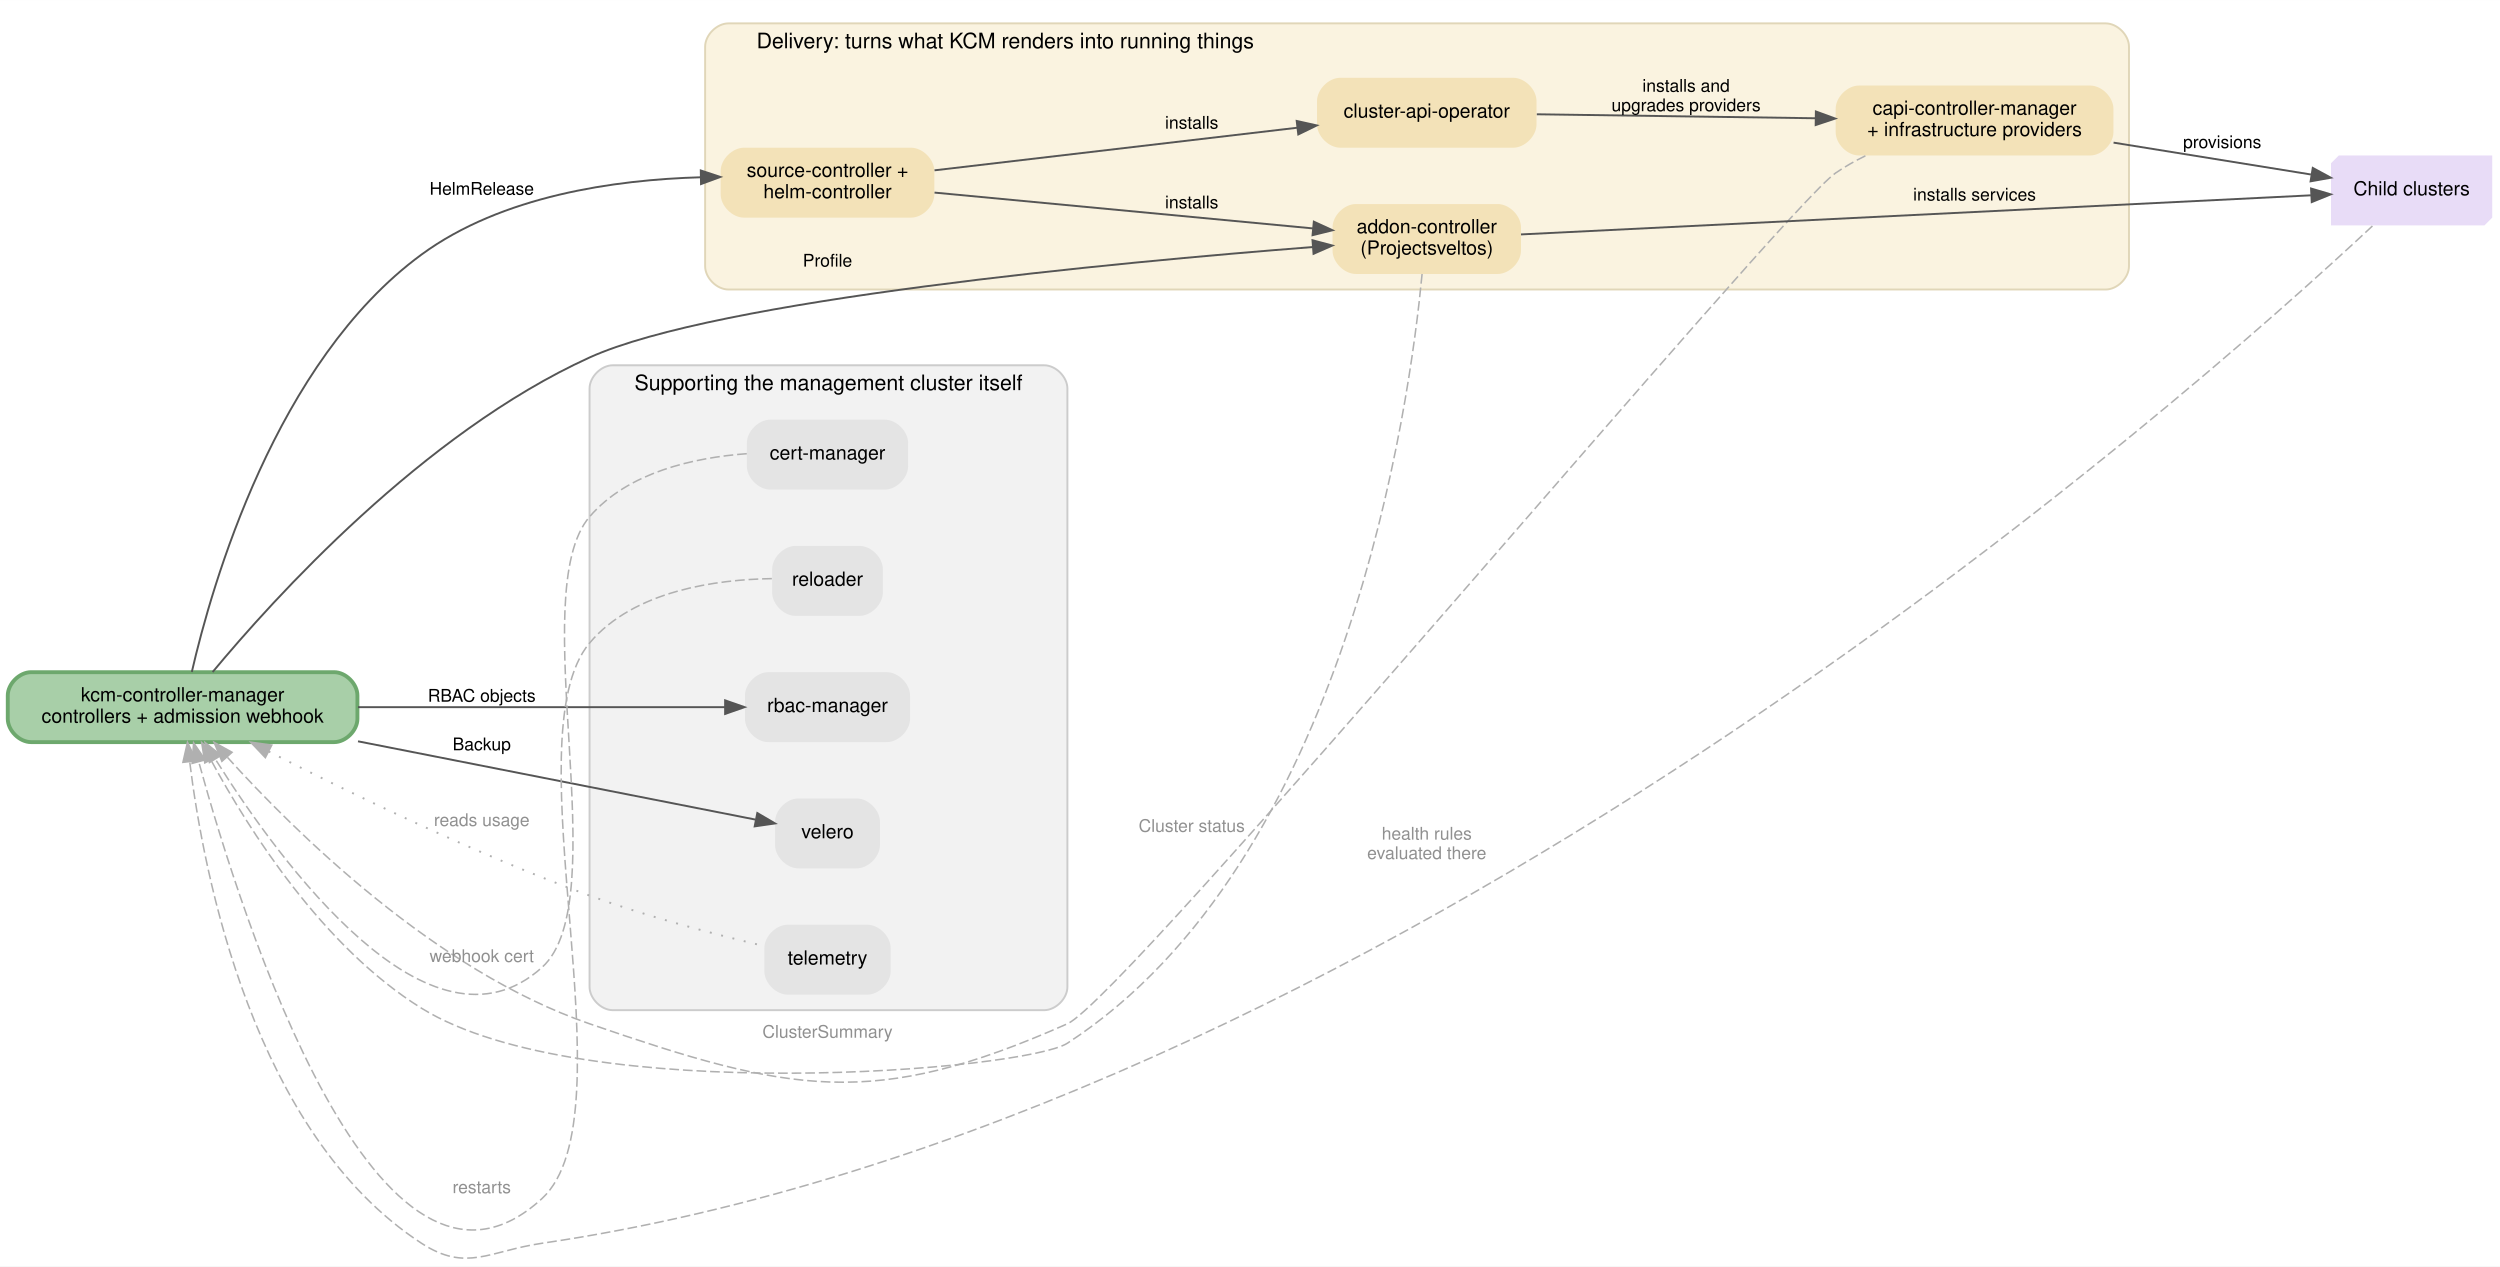
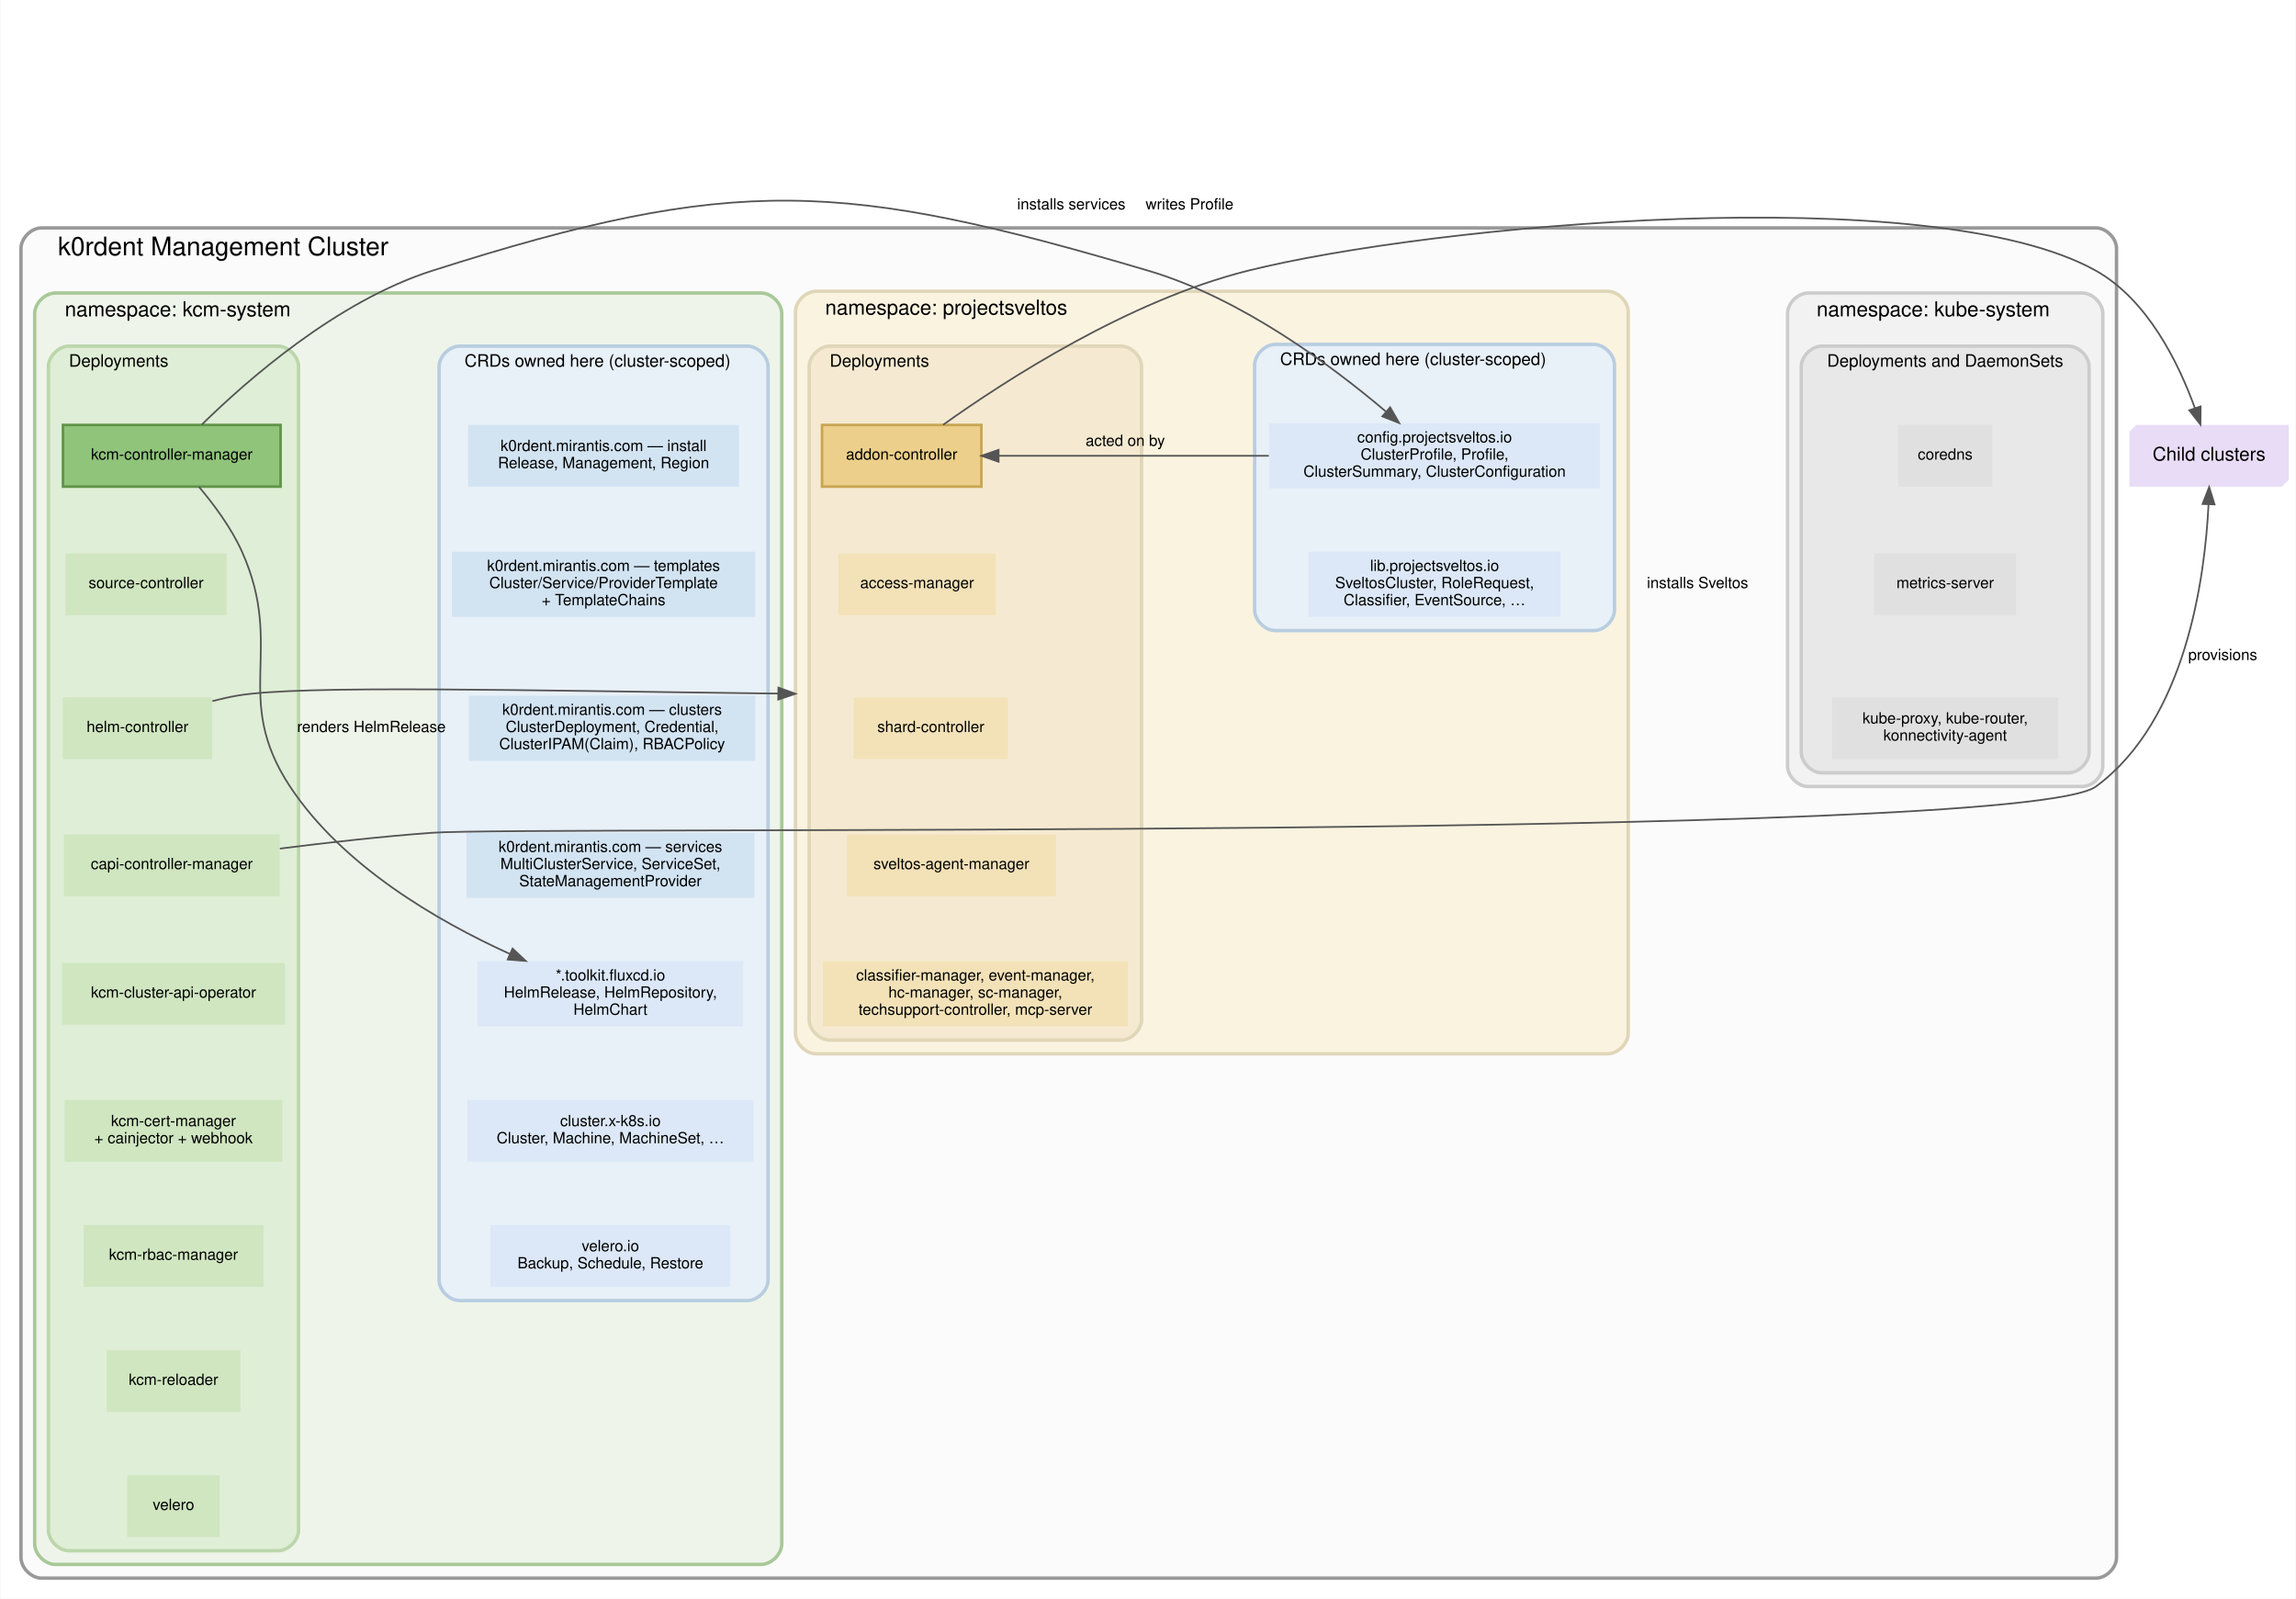
- <svg xmlns="http://www.w3.org/2000/svg" width="1287pt" height="652pt" viewBox="0.00 0.00 1287.00 651.92">
-   <g id="graph0" class="graph" transform="scale(1 1) rotate(0) translate(4 647.92)">
-     <polygon fill="white" stroke="transparent" points="-4,4 -4,-647.92 1283,-647.92 1283,4 -4,4" />
+ <svg xmlns="http://www.w3.org/2000/svg" width="1340pt" height="933pt" viewBox="0.00 0.00 1339.50 933.00">
+   <g id="graph0" class="graph" transform="scale(1 1) rotate(0) translate(4 929)">
+     <polygon fill="white" stroke="transparent" points="-4,4 -4,-929 1335.5,-929 1335.5,4 -4,4" />
    <g id="clust1" class="cluster">
-       <path fill="#faf3e0" stroke="#e0d6b8" d="M371,-498.92C371,-498.92 1080,-498.92 1080,-498.92 1086,-498.92 1092,-504.92 1092,-510.92 1092,-510.92 1092,-623.92 1092,-623.92 1092,-629.92 1086,-635.92 1080,-635.92 1080,-635.92 371,-635.92 371,-635.92 365,-635.92 359,-629.92 359,-623.92 359,-623.92 359,-510.92 359,-510.92 359,-504.92 365,-498.92 371,-498.92" />
-       <text text-anchor="middle" x="513.5" y="-623.12" font-family="Helvetica,sans-Serif" font-size="11.00">Delivery: turns what KCM renders into running things</text>
+       <path fill="#fbfbfb" stroke="#999999" stroke-width="2" d="M20,-8C20,-8 1219,-8 1219,-8 1225,-8 1231,-14 1231,-20 1231,-20 1231,-784 1231,-784 1231,-790 1225,-796 1219,-796 1219,-796 20,-796 20,-796 14,-796 8,-790 8,-784 8,-784 8,-20 8,-20 8,-14 14,-8 20,-8" />
+       <text text-anchor="middle" x="126" y="-780" font-family="Helvetica,sans-Serif" font-size="15.00">k0rdent Management Cluster</text>
    </g>
    <g id="clust2" class="cluster">
-       <path fill="#f2f2f2" stroke="#cccccc" d="M311.5,-127.92C311.5,-127.92 533.5,-127.92 533.5,-127.92 539.5,-127.92 545.5,-133.92 545.5,-139.92 545.5,-139.92 545.5,-447.92 545.5,-447.92 545.5,-453.92 539.5,-459.92 533.5,-459.92 533.5,-459.92 311.5,-459.92 311.5,-459.92 305.5,-459.92 299.5,-453.92 299.5,-447.92 299.5,-447.92 299.5,-139.92 299.5,-139.92 299.5,-133.92 305.5,-127.92 311.5,-127.92" />
-       <text text-anchor="middle" x="422.5" y="-447.12" font-family="Helvetica,sans-Serif" font-size="11.00">Supporting the management cluster itself</text>
+       <path fill="#f2f2f2" stroke="#cccccc" stroke-width="2" d="M1051,-470C1051,-470 1211,-470 1211,-470 1217,-470 1223,-476 1223,-482 1223,-482 1223,-746 1223,-746 1223,-752 1217,-758 1211,-758 1211,-758 1051,-758 1051,-758 1045,-758 1039,-752 1039,-746 1039,-746 1039,-482 1039,-482 1039,-476 1045,-470 1051,-470" />
+       <text text-anchor="middle" x="1124" y="-744.4" font-family="Helvetica,sans-Serif" font-size="12.00">namespace: kube-system</text>
+     </g>
+     <g id="clust3" class="cluster">
+       <path fill="#e8e8e8" stroke="#cccccc" stroke-width="2" d="M1059,-478C1059,-478 1203,-478 1203,-478 1209,-478 1215,-484 1215,-490 1215,-490 1215,-715 1215,-715 1215,-721 1209,-727 1203,-727 1203,-727 1059,-727 1059,-727 1053,-727 1047,-721 1047,-715 1047,-715 1047,-490 1047,-490 1047,-484 1053,-478 1059,-478" />
+       <text text-anchor="middle" x="1131" y="-715" font-family="Helvetica,sans-Serif" font-size="10.00">Deployments and DaemonSets</text>
+     </g>
+     <g id="clust4" class="cluster">
+       <path fill="#faf3e0" stroke="#e0d6b8" stroke-width="2" d="M472,-314C472,-314 934,-314 934,-314 940,-314 946,-320 946,-326 946,-326 946,-747 946,-747 946,-753 940,-759 934,-759 934,-759 472,-759 472,-759 466,-759 460,-753 460,-747 460,-747 460,-326 460,-326 460,-320 466,-314 472,-314" />
+       <text text-anchor="middle" x="548" y="-745.4" font-family="Helvetica,sans-Serif" font-size="12.00">namespace: projectsveltos</text>
+     </g>
+     <g id="clust5" class="cluster">
+       <path fill="#e8f0f8" stroke="#b8cde0" stroke-width="2" d="M740,-561C740,-561 926,-561 926,-561 932,-561 938,-567 938,-573 938,-573 938,-716 938,-716 938,-722 932,-728 926,-728 926,-728 740,-728 740,-728 734,-728 728,-722 728,-716 728,-716 728,-573 728,-573 728,-567 734,-561 740,-561" />
+       <text text-anchor="middle" x="820.5" y="-716" font-family="Helvetica,sans-Serif" font-size="10.00">CRDs owned here (cluster-scoped)</text>
+     </g>
+     <g id="clust6" class="cluster">
+       <path fill="#f5ead1" stroke="#e0d6b8" stroke-width="2" d="M480,-322C480,-322 650,-322 650,-322 656,-322 662,-328 662,-334 662,-334 662,-715 662,-715 662,-721 656,-727 650,-727 650,-727 480,-727 480,-727 474,-727 468,-721 468,-715 468,-715 468,-334 468,-334 468,-328 474,-322 480,-322" />
+       <text text-anchor="middle" x="509" y="-715" font-family="Helvetica,sans-Serif" font-size="10.00">Deployments</text>
+     </g>
+     <g id="clust7" class="cluster">
+       <path fill="#eef4ea" stroke="#a8c898" stroke-width="2" d="M28,-16C28,-16 440,-16 440,-16 446,-16 452,-22 452,-28 452,-28 452,-746 452,-746 452,-752 446,-758 440,-758 440,-758 28,-758 28,-758 22,-758 16,-752 16,-746 16,-746 16,-28 16,-28 16,-22 22,-16 28,-16" />
+       <text text-anchor="middle" x="99.5" y="-744.4" font-family="Helvetica,sans-Serif" font-size="12.00">namespace: kcm-system</text>
+     </g>
+     <g id="clust8" class="cluster">
+       <path fill="#e8f0f8" stroke="#b8cde0" stroke-width="2" d="M264,-170C264,-170 432,-170 432,-170 438,-170 444,-176 444,-182 444,-182 444,-715 444,-715 444,-721 438,-727 432,-727 432,-727 264,-727 264,-727 258,-727 252,-721 252,-715 252,-715 252,-182 252,-182 252,-176 258,-170 264,-170" />
+       <text text-anchor="middle" x="344.5" y="-715" font-family="Helvetica,sans-Serif" font-size="10.00">CRDs owned here (cluster-scoped)</text>
+     </g>
+     <g id="clust9" class="cluster">
+       <path fill="#dfeed6" stroke="#bcd6ac" stroke-width="2" d="M36,-24C36,-24 158,-24 158,-24 164,-24 170,-30 170,-36 170,-36 170,-715 170,-715 170,-721 164,-727 158,-727 158,-727 36,-727 36,-727 30,-727 24,-721 24,-715 24,-715 24,-36 24,-36 24,-30 30,-24 36,-24" />
+       <text text-anchor="middle" x="65" y="-715" font-family="Helvetica,sans-Serif" font-size="10.00">Deployments</text>
    </g>
    <g id="node1" class="node">
-       <path fill="#a8cfa8" stroke="#6da86d" stroke-width="2" d="M168,-301.92C168,-301.92 12,-301.92 12,-301.92 6,-301.92 0,-295.92 0,-289.92 0,-289.92 0,-277.92 0,-277.92 0,-271.92 6,-265.92 12,-265.92 12,-265.92 168,-265.92 168,-265.92 174,-265.92 180,-271.92 180,-277.92 180,-277.92 180,-289.92 180,-289.92 180,-295.92 174,-301.92 168,-301.92" />
-       <text text-anchor="middle" x="90" y="-286.92" font-family="Helvetica,sans-Serif" font-size="10.00">kcm-controller-manager</text>
-       <text text-anchor="middle" x="90" y="-275.92" font-family="Helvetica,sans-Serif" font-size="10.00">controllers + admission webhook</text>
+       <polygon fill="#e0e0e0" stroke="transparent" points="1158.5,-681 1103.5,-681 1103.5,-645 1158.5,-645 1158.5,-681" />
+       <text text-anchor="middle" x="1131" y="-660.8" font-family="Helvetica,sans-Serif" font-size="9.00">coredns</text>
    </g>
    <g id="node2" class="node">
-       <path fill="#f3e2b8" stroke="transparent" d="M465,-571.92C465,-571.92 379,-571.92 379,-571.92 373,-571.92 367,-565.92 367,-559.92 367,-559.92 367,-547.92 367,-547.92 367,-541.92 373,-535.92 379,-535.92 379,-535.92 465,-535.92 465,-535.92 471,-535.92 477,-541.92 477,-547.92 477,-547.92 477,-559.92 477,-559.92 477,-565.92 471,-571.92 465,-571.92" />
-       <text text-anchor="middle" x="422" y="-556.92" font-family="Helvetica,sans-Serif" font-size="10.00">source-controller +</text>
-       <text text-anchor="middle" x="422" y="-545.92" font-family="Helvetica,sans-Serif" font-size="10.00">helm-controller</text>
-     </g>
-     <g id="edge1" class="edge">
-       <path fill="none" stroke="#555555" d="M94.75,-302.04C105,-346.6 137.86,-461.88 213,-516.92 254.31,-547.19 312.43,-555.44 356.74,-556.7" />
-       <polygon fill="#555555" stroke="#555555" points="356.77,-560.2 366.83,-556.87 356.89,-553.2 356.77,-560.2" />
-       <text text-anchor="middle" x="244" y="-547.72" font-family="Helvetica,sans-Serif" font-size="9.00">HelmRelease</text>
+       <polygon fill="#e0e0e0" stroke="transparent" points="1172.5,-606 1089.5,-606 1089.5,-570 1172.5,-570 1172.5,-606" />
+       <text text-anchor="middle" x="1131" y="-585.8" font-family="Helvetica,sans-Serif" font-size="9.00">metrics-server</text>
+     </g>
+     <g id="node3" class="node">
+       <polygon fill="#e0e0e0" stroke="transparent" points="1197,-522 1065,-522 1065,-486 1197,-486 1197,-522" />
+       <text text-anchor="middle" x="1131" y="-506.8" font-family="Helvetica,sans-Serif" font-size="9.00">kube-proxy, kube-router,</text>
+       <text text-anchor="middle" x="1131" y="-496.8" font-family="Helvetica,sans-Serif" font-size="9.00">konnectivity-agent</text>
+     </g>
+     <g id="node4" class="node">
+       <polygon fill="#dce8f7" stroke="transparent" points="929.5,-682 736.5,-682 736.5,-644 929.5,-644 929.5,-682" />
+       <text text-anchor="middle" x="833" y="-670.8" font-family="Helvetica,sans-Serif" font-size="9.00">config.projectsveltos.io</text>
+       <text text-anchor="middle" x="833" y="-660.8" font-family="Helvetica,sans-Serif" font-size="9.00">ClusterProfile, Profile,</text>
+       <text text-anchor="middle" x="833" y="-650.8" font-family="Helvetica,sans-Serif" font-size="9.00">ClusterSummary, ClusterConfiguration</text>
    </g>
    <g id="node5" class="node">
-       <path fill="#f3e2b8" stroke="transparent" d="M767,-542.92C767,-542.92 694,-542.92 694,-542.92 688,-542.92 682,-536.92 682,-530.92 682,-530.92 682,-518.92 682,-518.92 682,-512.92 688,-506.92 694,-506.92 694,-506.92 767,-506.92 767,-506.92 773,-506.92 779,-512.92 779,-518.92 779,-518.92 779,-530.92 779,-530.92 779,-536.92 773,-542.92 767,-542.92" />
-       <text text-anchor="middle" x="730.5" y="-527.92" font-family="Helvetica,sans-Serif" font-size="10.00">addon-controller</text>
-       <text text-anchor="middle" x="730.5" y="-516.92" font-family="Helvetica,sans-Serif" font-size="10.00">(Projectsveltos)</text>
-     </g>
-     <g id="edge5" class="edge">
-       <path fill="none" stroke="#555555" d="M105.45,-301.99C136.5,-339.37 213.73,-424.95 299.5,-463.92 364.79,-493.59 570.46,-512.85 671.85,-520.79" />
-       <polygon fill="#555555" stroke="#555555" points="671.67,-524.28 681.91,-521.56 672.21,-517.3 671.67,-524.28" />
-       <text text-anchor="middle" x="422" y="-510.72" font-family="Helvetica,sans-Serif" font-size="9.00">Profile</text>
+       <polygon fill="#dce8f7" stroke="transparent" points="906.5,-607 759.5,-607 759.5,-569 906.5,-569 906.5,-607" />
+       <text text-anchor="middle" x="833" y="-595.8" font-family="Helvetica,sans-Serif" font-size="9.00">lib.projectsveltos.io</text>
+       <text text-anchor="middle" x="833" y="-585.8" font-family="Helvetica,sans-Serif" font-size="9.00">SveltosCluster, RoleRequest,</text>
+       <text text-anchor="middle" x="833" y="-575.8" font-family="Helvetica,sans-Serif" font-size="9.00">Classifier, EventSource, …</text>
+     </g>
+     <g id="node6" class="node">
+       <polygon fill="#eccf8a" stroke="#c9a552" stroke-width="1.5" points="568.5,-681 475.5,-681 475.5,-645 568.5,-645 568.5,-681" />
+       <text text-anchor="middle" x="522" y="-660.8" font-family="Helvetica,sans-Serif" font-size="9.00">addon-controller</text>
+     </g>
+     <g id="edge25" class="edge">
+       <path fill="none" stroke="#555555" d="M736.22,-663C684.52,-663 622.68,-663 578.76,-663" />
+       <polygon fill="#555555" stroke="#555555" points="578.56,-659.5 568.56,-663 578.56,-666.5 578.56,-659.5" />
+       <text text-anchor="middle" x="652.5" y="-668.8" font-family="Helvetica,sans-Serif" font-size="9.00">acted on by</text>
+     </g>
+     <g id="node7" class="node">
+       <polygon fill="#f3e2b8" stroke="transparent" points="577,-606 485,-606 485,-570 577,-570 577,-606" />
+       <text text-anchor="middle" x="531" y="-585.8" font-family="Helvetica,sans-Serif" font-size="9.00">access-manager</text>
+     </g>
+     <g id="node27" class="node">
+       <polygon fill="#e8dcf7" stroke="transparent" points="1331.5,-681 1242.5,-681 1238.5,-677 1238.5,-645 1327.5,-645 1331.5,-649 1331.5,-681" />
+       <polyline fill="none" stroke="transparent" points="1327.5,-677 1238.5,-677 " />
+       <polyline fill="none" stroke="transparent" points="1327.5,-677 1327.5,-645 " />
+       <polyline fill="none" stroke="transparent" points="1327.5,-677 1331.5,-681 " />
+       <text text-anchor="middle" x="1285" y="-660.2" font-family="Helvetica,sans-Serif" font-size="11.00">Child clusters</text>
+     </g>
+     <g id="edge26" class="edge">
+       <path fill="none" stroke="#555555" d="M546.18,-681.09C582.51,-707.02 654.37,-753.56 724,-771 830.7,-797.73 1123.06,-824.81 1219,-771 1249.29,-754.01 1267.33,-716.85 1276.71,-690.89" />
+       <polygon fill="#555555" stroke="#555555" points="1280.09,-691.81 1279.99,-681.21 1273.46,-689.56 1280.09,-691.81" />
+       <text text-anchor="middle" x="621" y="-806.8" font-family="Helvetica,sans-Serif" font-size="9.00">installs services</text>
    </g>
    <g id="node8" class="node">
-       <path fill="#e4e4e4" stroke="transparent" d="M452.5,-301.92C452.5,-301.92 391.5,-301.92 391.5,-301.92 385.5,-301.92 379.5,-295.92 379.5,-289.92 379.5,-289.92 379.5,-277.92 379.5,-277.92 379.5,-271.92 385.5,-265.92 391.5,-265.92 391.5,-265.92 452.5,-265.92 452.5,-265.92 458.5,-265.92 464.5,-271.92 464.5,-277.92 464.5,-277.92 464.5,-289.92 464.5,-289.92 464.5,-295.92 458.5,-301.92 452.5,-301.92" />
-       <text text-anchor="middle" x="422" y="-281.42" font-family="Helvetica,sans-Serif" font-size="10.00">rbac-manager</text>
-     </g>
-     <g id="edge12" class="edge">
-       <path fill="none" stroke="#555555" d="M180.3,-283.92C240.84,-283.92 318.74,-283.92 369.26,-283.92" />
-       <polygon fill="#555555" stroke="#555555" points="369.29,-287.42 379.29,-283.92 369.29,-280.42 369.29,-287.42" />
-       <text text-anchor="middle" x="244" y="-286.72" font-family="Helvetica,sans-Serif" font-size="9.00">RBAC objects</text>
+       <polygon fill="#f3e2b8" stroke="transparent" points="584,-522 494,-522 494,-486 584,-486 584,-522" />
+       <text text-anchor="middle" x="539" y="-501.8" font-family="Helvetica,sans-Serif" font-size="9.00">shard-controller</text>
    </g>
    <g id="node9" class="node">
-       <path fill="#e4e4e4" stroke="transparent" d="M437,-236.92C437,-236.92 407,-236.92 407,-236.92 401,-236.92 395,-230.92 395,-224.92 395,-224.92 395,-212.92 395,-212.92 395,-206.92 401,-200.92 407,-200.92 407,-200.92 437,-200.92 437,-200.92 443,-200.92 449,-206.92 449,-212.92 449,-212.92 449,-224.92 449,-224.92 449,-230.92 443,-236.92 437,-236.92" />
-       <text text-anchor="middle" x="422" y="-216.42" font-family="Helvetica,sans-Serif" font-size="10.00">velero</text>
-     </g>
-     <g id="edge11" class="edge">
-       <path fill="none" stroke="#555555" d="M180.3,-266.33C247.52,-253.09 336.14,-235.64 384.93,-226.03" />
-       <polygon fill="#555555" stroke="#555555" points="385.86,-229.41 395,-224.05 384.51,-222.54 385.86,-229.41" />
-       <text text-anchor="middle" x="244" y="-261.72" font-family="Helvetica,sans-Serif" font-size="9.00">Backup</text>
+       <polygon fill="#f3e2b8" stroke="transparent" points="612,-442 490,-442 490,-406 612,-406 612,-442" />
+       <text text-anchor="middle" x="551" y="-421.8" font-family="Helvetica,sans-Serif" font-size="9.00">sveltos-agent-manager</text>
    </g>
    <g id="node10" class="node">
-       <path fill="#e4e4e4" stroke="transparent" d="M442.5,-171.92C442.5,-171.92 401.5,-171.92 401.5,-171.92 395.5,-171.92 389.5,-165.92 389.5,-159.92 389.5,-159.92 389.5,-147.92 389.5,-147.92 389.5,-141.92 395.5,-135.92 401.5,-135.92 401.5,-135.92 442.5,-135.92 442.5,-135.92 448.5,-135.92 454.5,-141.92 454.5,-147.92 454.5,-147.92 454.5,-159.92 454.5,-159.92 454.5,-165.92 448.5,-171.92 442.5,-171.92" />
-       <text text-anchor="middle" x="422" y="-151.42" font-family="Helvetica,sans-Serif" font-size="10.00">telemetry</text>
-     </g>
-     <g id="edge15" class="edge">
-       <path fill="none" stroke="#b0b0b0" stroke-dasharray="1,5" d="M134.29,-261.13C175.83,-239.9 240.76,-208.39 299.5,-186.92 329.37,-176.01 364.54,-166.84 389.33,-160.96" />
-       <polygon fill="#b0b0b0" stroke="#b0b0b0" points="132.57,-258.08 125.28,-265.77 135.77,-264.31 132.57,-258.08" />
-       <text text-anchor="middle" x="244" y="-222.72" font-family="Helvetica,sans-Serif" font-size="9.00" fill="#909090">reads usage</text>
-     </g>
-     <g id="node3" class="node">
-       <path fill="#f3e2b8" stroke="transparent" d="M775,-607.92C775,-607.92 686,-607.92 686,-607.92 680,-607.92 674,-601.92 674,-595.92 674,-595.92 674,-583.92 674,-583.92 674,-577.92 680,-571.92 686,-571.92 686,-571.92 775,-571.92 775,-571.92 781,-571.92 787,-577.92 787,-583.92 787,-583.92 787,-595.92 787,-595.92 787,-601.92 781,-607.92 775,-607.92" />
-       <text text-anchor="middle" x="730.5" y="-587.42" font-family="Helvetica,sans-Serif" font-size="10.00">cluster-api-operator</text>
-     </g>
-     <g id="edge2" class="edge">
-       <path fill="none" stroke="#555555" d="M477.09,-560.28C529.19,-566.4 608.07,-575.66 663.76,-582.2" />
-       <polygon fill="#555555" stroke="#555555" points="663.54,-585.7 673.88,-583.39 664.36,-578.75 663.54,-585.7" />
-       <text text-anchor="middle" x="609.5" y="-581.72" font-family="Helvetica,sans-Serif" font-size="9.00">installs</text>
-     </g>
-     <g id="edge3" class="edge">
-       <path fill="none" stroke="#555555" d="M477.09,-548.81C531.77,-543.63 615.98,-535.66 671.89,-530.37" />
-       <polygon fill="#555555" stroke="#555555" points="672.36,-533.85 681.99,-529.42 671.7,-526.88 672.36,-533.85" />
-       <text text-anchor="middle" x="609.5" y="-540.72" font-family="Helvetica,sans-Serif" font-size="9.00">installs</text>
-     </g>
-     <g id="node4" class="node">
-       <path fill="#f3e2b8" stroke="transparent" d="M1072,-603.92C1072,-603.92 953,-603.92 953,-603.92 947,-603.92 941,-597.92 941,-591.92 941,-591.92 941,-579.92 941,-579.92 941,-573.92 947,-567.92 953,-567.92 953,-567.92 1072,-567.92 1072,-567.92 1078,-567.92 1084,-573.92 1084,-579.92 1084,-579.92 1084,-591.92 1084,-591.92 1084,-597.92 1078,-603.92 1072,-603.92" />
-       <text text-anchor="middle" x="1012.5" y="-588.92" font-family="Helvetica,sans-Serif" font-size="10.00">capi-controller-manager</text>
-       <text text-anchor="middle" x="1012.5" y="-577.92" font-family="Helvetica,sans-Serif" font-size="10.00">+ infrastructure providers</text>
-     </g>
-     <g id="edge4" class="edge">
-       <path fill="none" stroke="#555555" d="M787.15,-589.13C828.15,-588.54 884.53,-587.74 930.52,-587.08" />
-       <polygon fill="#555555" stroke="#555555" points="930.81,-590.58 940.76,-586.93 930.71,-583.58 930.81,-590.58" />
-       <text text-anchor="middle" x="864" y="-600.72" font-family="Helvetica,sans-Serif" font-size="9.00">installs and</text>
-       <text text-anchor="middle" x="864" y="-590.72" font-family="Helvetica,sans-Serif" font-size="9.00">upgrades providers</text>
-     </g>
-     <g id="edge8" class="edge">
-       <path fill="none" stroke="#b0b0b0" stroke-width="0.8" stroke-dasharray="5,2" d="M956.32,-567.75C950.96,-565.12 945.76,-562.18 941,-558.92 913.96,-540.38 575.46,-134.24 545.5,-120.92 445.59,-76.52 402.87,-85.31 299.5,-120.92 220.21,-148.24 148,-219.46 113.08,-258.09" />
-       <polygon fill="#b0b0b0" stroke="#b0b0b0" stroke-width="0.8" points="110.24,-256.02 106.2,-265.82 115.46,-260.68 110.24,-256.02" />
-       <text text-anchor="middle" x="609.5" y="-219.72" font-family="Helvetica,sans-Serif" font-size="9.00" fill="#909090">Cluster status</text>
+       <polygon fill="#f3e2b8" stroke="transparent" points="654,-368 476,-368 476,-330 654,-330 654,-368" />
+       <text text-anchor="middle" x="565" y="-356.8" font-family="Helvetica,sans-Serif" font-size="9.00">classifier-manager, event-manager,</text>
+       <text text-anchor="middle" x="565" y="-346.8" font-family="Helvetica,sans-Serif" font-size="9.00">hc-manager, sc-manager,</text>
+       <text text-anchor="middle" x="565" y="-336.8" font-family="Helvetica,sans-Serif" font-size="9.00">techsupport-controller, mcp-server</text>
    </g>
    <g id="node11" class="node">
-       <polygon fill="#e8dcf7" stroke="transparent" points="1279,-567.92 1200,-567.92 1196,-563.92 1196,-531.92 1275,-531.92 1279,-535.92 1279,-567.92" />
-       <polyline fill="none" stroke="transparent" points="1275,-563.92 1196,-563.92 " />
-       <polyline fill="none" stroke="transparent" points="1275,-563.92 1275,-531.92 " />
-       <polyline fill="none" stroke="transparent" points="1275,-563.92 1279,-567.92 " />
-       <text text-anchor="middle" x="1237.5" y="-547.42" font-family="Helvetica,sans-Serif" font-size="10.00">Child clusters</text>
-     </g>
-     <g id="edge6" class="edge">
-       <path fill="none" stroke="#555555" d="M1084.06,-574.53C1117.05,-569.21 1155.59,-562.99 1185.66,-558.13" />
-       <polygon fill="#555555" stroke="#555555" points="1186.61,-561.52 1195.92,-556.47 1185.49,-554.61 1186.61,-561.52" />
-       <text text-anchor="middle" x="1140" y="-571.72" font-family="Helvetica,sans-Serif" font-size="9.00">provisions</text>
-     </g>
-     <g id="edge9" class="edge">
-       <path fill="none" stroke="#b0b0b0" stroke-width="0.8" stroke-dasharray="5,2" d="M728.09,-506.9C721.76,-439.95 689.6,-204.57 545.5,-110.92 524.09,-97.01 295.78,-77.65 213,-128.92 162.17,-160.41 123.93,-221.04 104.75,-256.42" />
-       <polygon fill="#b0b0b0" stroke="#b0b0b0" stroke-width="0.8" points="101.43,-255.21 99.85,-265.68 107.62,-258.48 101.43,-255.21" />
-       <text text-anchor="middle" x="422" y="-113.72" font-family="Helvetica,sans-Serif" font-size="9.00" fill="#909090">ClusterSummary</text>
-     </g>
-     <g id="edge7" class="edge">
-       <path fill="none" stroke="#555555" d="M779.01,-527.28C874.24,-531.99 1087.74,-542.56 1185.66,-547.41" />
-       <polygon fill="#555555" stroke="#555555" points="1185.73,-550.91 1195.89,-547.91 1186.08,-543.92 1185.73,-550.91" />
-       <text text-anchor="middle" x="1012.5" y="-544.72" font-family="Helvetica,sans-Serif" font-size="9.00">installs services</text>
-     </g>
-     <g id="node6" class="node">
-       <path fill="#e4e4e4" stroke="transparent" d="M451.5,-431.92C451.5,-431.92 392.5,-431.92 392.5,-431.92 386.5,-431.92 380.5,-425.92 380.5,-419.92 380.5,-419.92 380.5,-407.92 380.5,-407.92 380.5,-401.92 386.5,-395.92 392.5,-395.92 392.5,-395.92 451.5,-395.92 451.5,-395.92 457.5,-395.92 463.5,-401.92 463.5,-407.92 463.5,-407.92 463.5,-419.92 463.5,-419.92 463.5,-425.92 457.5,-431.92 451.5,-431.92" />
-       <text text-anchor="middle" x="422" y="-411.42" font-family="Helvetica,sans-Serif" font-size="10.00">cert-manager</text>
-     </g>
-     <g id="edge13" class="edge">
-       <path fill="none" stroke="#b0b0b0" stroke-width="0.8" stroke-dasharray="5,2" d="M380.44,-414.4C353.37,-412.39 319.25,-404.93 299.5,-381.92 265.74,-342.58 313.53,-184.6 275,-149.92 217.36,-98.05 139.98,-204.42 106.99,-256.93" />
-       <polygon fill="#b0b0b0" stroke="#b0b0b0" stroke-width="0.8" points="103.81,-255.41 101.54,-265.76 109.77,-259.09 103.81,-255.41" />
-       <text text-anchor="middle" x="244" y="-152.72" font-family="Helvetica,sans-Serif" font-size="9.00" fill="#909090">webhook cert</text>
-     </g>
-     <g id="node7" class="node">
-       <path fill="#e4e4e4" stroke="transparent" d="M438.5,-366.92C438.5,-366.92 405.5,-366.92 405.5,-366.92 399.5,-366.92 393.5,-360.92 393.5,-354.92 393.5,-354.92 393.5,-342.92 393.5,-342.92 393.5,-336.92 399.5,-330.92 405.5,-330.92 405.5,-330.92 438.5,-330.92 438.5,-330.92 444.5,-330.92 450.5,-336.92 450.5,-342.92 450.5,-342.92 450.5,-354.92 450.5,-354.92 450.5,-360.92 444.5,-366.92 438.5,-366.92" />
-       <text text-anchor="middle" x="422" y="-346.42" font-family="Helvetica,sans-Serif" font-size="10.00">reloader</text>
-     </g>
-     <g id="edge14" class="edge">
-       <path fill="none" stroke="#b0b0b0" stroke-width="0.8" stroke-dasharray="5,2" d="M393.35,-350.09C365.12,-349.63 322.32,-344.05 299.5,-316.92 258.44,-268.11 321.99,-74.06 275,-30.92 190.76,46.41 120.63,-174.6 98.38,-255.51" />
-       <polygon fill="#b0b0b0" stroke="#b0b0b0" stroke-width="0.8" points="94.9,-254.96 95.67,-265.53 101.66,-256.79 94.9,-254.96" />
-       <text text-anchor="middle" x="244" y="-33.72" font-family="Helvetica,sans-Serif" font-size="9.00" fill="#909090">restarts</text>
-     </g>
-     <g id="edge10" class="edge">
-       <path fill="none" stroke="#b0b0b0" stroke-width="0.8" stroke-dasharray="5,2" d="M1217.33,-531.63C1123.85,-444.22 703.02,-70.63 275,-7.92 247.74,-3.93 236.09,7.12 213,-7.92 126.42,-64.31 100.83,-197.63 93.65,-255.88" />
-       <polygon fill="#b0b0b0" stroke="#b0b0b0" stroke-width="0.8" points="90.17,-255.51 92.51,-265.84 97.12,-256.3 90.17,-255.51" />
-       <text text-anchor="middle" x="730.5" y="-215.72" font-family="Helvetica,sans-Serif" font-size="9.00" fill="#909090">health rules</text>
-       <text text-anchor="middle" x="730.5" y="-205.72" font-family="Helvetica,sans-Serif" font-size="9.00" fill="#909090">evaluated there</text>
+       <polygon fill="#d2e3f2" stroke="transparent" points="427,-681 269,-681 269,-645 427,-645 427,-681" />
+       <text text-anchor="middle" x="348" y="-665.8" font-family="Helvetica,sans-Serif" font-size="9.00">k0rdent.mirantis.com — install</text>
+       <text text-anchor="middle" x="348" y="-655.8" font-family="Helvetica,sans-Serif" font-size="9.00">Release, Management, Region</text>
+     </g>
+     <g id="node12" class="node">
+       <polygon fill="#d2e3f2" stroke="transparent" points="436.5,-607 259.5,-607 259.5,-569 436.5,-569 436.5,-607" />
+       <text text-anchor="middle" x="348" y="-595.8" font-family="Helvetica,sans-Serif" font-size="9.00">k0rdent.mirantis.com — templates</text>
+       <text text-anchor="middle" x="348" y="-585.8" font-family="Helvetica,sans-Serif" font-size="9.00">Cluster/Service/ProviderTemplate</text>
+       <text text-anchor="middle" x="348" y="-575.8" font-family="Helvetica,sans-Serif" font-size="9.00">+ TemplateChains</text>
+     </g>
+     <g id="node13" class="node">
+       <polygon fill="#d2e3f2" stroke="transparent" points="436.5,-523 269.5,-523 269.5,-485 436.5,-485 436.5,-523" />
+       <text text-anchor="middle" x="353" y="-511.8" font-family="Helvetica,sans-Serif" font-size="9.00">k0rdent.mirantis.com — clusters</text>
+       <text text-anchor="middle" x="353" y="-501.8" font-family="Helvetica,sans-Serif" font-size="9.00">ClusterDeployment, Credential,</text>
+       <text text-anchor="middle" x="353" y="-491.8" font-family="Helvetica,sans-Serif" font-size="9.00">ClusterIPAM(Claim), RBACPolicy</text>
+     </g>
+     <g id="node14" class="node">
+       <polygon fill="#d2e3f2" stroke="transparent" points="436,-443 268,-443 268,-405 436,-405 436,-443" />
+       <text text-anchor="middle" x="352" y="-431.8" font-family="Helvetica,sans-Serif" font-size="9.00">k0rdent.mirantis.com — services</text>
+       <text text-anchor="middle" x="352" y="-421.8" font-family="Helvetica,sans-Serif" font-size="9.00">MultiClusterService, ServiceSet,</text>
+       <text text-anchor="middle" x="352" y="-411.8" font-family="Helvetica,sans-Serif" font-size="9.00">StateManagementProvider</text>
+     </g>
+     <g id="node15" class="node">
+       <polygon fill="#dce8f7" stroke="transparent" points="429.5,-368 274.5,-368 274.5,-330 429.5,-330 429.5,-368" />
+       <text text-anchor="middle" x="352" y="-356.8" font-family="Helvetica,sans-Serif" font-size="9.00">*.toolkit.fluxcd.io</text>
+       <text text-anchor="middle" x="352" y="-346.8" font-family="Helvetica,sans-Serif" font-size="9.00">HelmRelease, HelmRepository,</text>
+       <text text-anchor="middle" x="352" y="-336.8" font-family="Helvetica,sans-Serif" font-size="9.00">HelmChart</text>
+     </g>
+     <g id="node16" class="node">
+       <polygon fill="#dce8f7" stroke="transparent" points="435.5,-287 268.5,-287 268.5,-251 435.5,-251 435.5,-287" />
+       <text text-anchor="middle" x="352" y="-271.8" font-family="Helvetica,sans-Serif" font-size="9.00">cluster.x-k8s.io</text>
+       <text text-anchor="middle" x="352" y="-261.8" font-family="Helvetica,sans-Serif" font-size="9.00">Cluster, Machine, MachineSet, …</text>
+     </g>
+     <g id="node17" class="node">
+       <polygon fill="#dce8f7" stroke="transparent" points="422,-214 282,-214 282,-178 422,-178 422,-214" />
+       <text text-anchor="middle" x="352" y="-198.8" font-family="Helvetica,sans-Serif" font-size="9.00">velero.io</text>
+       <text text-anchor="middle" x="352" y="-188.8" font-family="Helvetica,sans-Serif" font-size="9.00">Backup, Schedule, Restore</text>
+     </g>
+     <g id="node18" class="node">
+       <polygon fill="#8fc47a" stroke="#5f9448" stroke-width="1.5" points="159.5,-681 32.5,-681 32.5,-645 159.5,-645 159.5,-681" />
+       <text text-anchor="middle" x="96" y="-660.8" font-family="Helvetica,sans-Serif" font-size="9.00">kcm-controller-manager</text>
+     </g>
+     <g id="edge24" class="edge">
+       <path fill="none" stroke="#555555" d="M113.56,-681.22C139.89,-707.09 192.49,-753.29 248,-771 424.99,-827.47 487.82,-823.59 666,-771 720.11,-755.03 773.18,-715.45 804.49,-688.9" />
+       <polygon fill="#555555" stroke="#555555" points="807.07,-691.3 812.35,-682.12 802.5,-686 807.07,-691.3" />
+       <text text-anchor="middle" x="690" y="-806.8" font-family="Helvetica,sans-Serif" font-size="9.00">writes Profile</text>
+     </g>
+     <g id="edge22" class="edge">
+       <path fill="none" stroke="#555555" d="M111.83,-644.93C120.52,-634.66 130.77,-620.91 137,-607 162.4,-550.28 130.75,-521.86 165,-470 195.54,-423.77 250.68,-391.64 293.2,-372.34" />
+       <polygon fill="#555555" stroke="#555555" points="294.88,-375.42 302.61,-368.18 292.05,-369.02 294.88,-375.42" />
+       <text text-anchor="middle" x="212.5" y="-501.8" font-family="Helvetica,sans-Serif" font-size="9.00">renders HelmRelease</text>
+     </g>
+     <g id="node19" class="node">
+       <polygon fill="#cfe6c0" stroke="transparent" points="128,-606 34,-606 34,-570 128,-570 128,-606" />
+       <text text-anchor="middle" x="81" y="-585.8" font-family="Helvetica,sans-Serif" font-size="9.00">source-controller</text>
+     </g>
+     <g id="node20" class="node">
+       <polygon fill="#cfe6c0" stroke="transparent" points="119.5,-522 32.5,-522 32.5,-486 119.5,-486 119.5,-522" />
+       <text text-anchor="middle" x="76" y="-501.8" font-family="Helvetica,sans-Serif" font-size="9.00">helm-controller</text>
+     </g>
+     <g id="edge23" class="edge">
+       <path fill="none" stroke="#555555" d="M119.73,-519.85C124.5,-521.09 129.33,-522.18 134,-523 170.32,-529.38 302.39,-525.98 449.82,-524.23" />
+       <polygon fill="#555555" stroke="#555555" points="450.05,-527.73 460,-524.12 449.96,-520.73 450.05,-527.73" />
+       <text text-anchor="middle" x="986.5" y="-585.8" font-family="Helvetica,sans-Serif" font-size="9.00">installs Sveltos</text>
+     </g>
+     <g id="node21" class="node">
+       <polygon fill="#cfe6c0" stroke="transparent" points="159,-442 33,-442 33,-406 159,-406 159,-442" />
+       <text text-anchor="middle" x="96" y="-421.8" font-family="Helvetica,sans-Serif" font-size="9.00">capi-controller-manager</text>
+     </g>
+     <g id="node22" class="node">
+       <polygon fill="#cfe6c0" stroke="transparent" points="162,-367 32,-367 32,-331 162,-331 162,-367" />
+       <text text-anchor="middle" x="97" y="-346.8" font-family="Helvetica,sans-Serif" font-size="9.00">kcm-cluster-api-operator</text>
+     </g>
+     <g id="edge27" class="edge">
+       <path fill="none" stroke="#555555" d="M159.11,-433.76C186.39,-437.22 218.71,-440.86 248,-443 301.82,-446.93 1175.51,-438.04 1219,-470 1271.5,-508.58 1282.59,-591.54 1284.71,-634.68" />
+       <polygon fill="#555555" stroke="#555555" points="1281.21,-634.87 1285.07,-644.74 1288.21,-634.62 1281.21,-634.87" />
+       <text text-anchor="middle" x="1293" y="-543.8" font-family="Helvetica,sans-Serif" font-size="9.00">provisions</text>
+     </g>
+     <g id="node23" class="node">
+       <polygon fill="#cfe6c0" stroke="transparent" points="160.5,-287 33.5,-287 33.5,-251 160.5,-251 160.5,-287" />
+       <text text-anchor="middle" x="97" y="-271.8" font-family="Helvetica,sans-Serif" font-size="9.00">kcm-cert-manager</text>
+       <text text-anchor="middle" x="97" y="-261.8" font-family="Helvetica,sans-Serif" font-size="9.00">+ cainjector + webhook</text>
+     </g>
+     <g id="node24" class="node">
+       <polygon fill="#cfe6c0" stroke="transparent" points="149.5,-214 44.5,-214 44.5,-178 149.5,-178 149.5,-214" />
+       <text text-anchor="middle" x="97" y="-193.8" font-family="Helvetica,sans-Serif" font-size="9.00">kcm-rbac-manager</text>
+     </g>
+     <g id="node25" class="node">
+       <polygon fill="#cfe6c0" stroke="transparent" points="136,-141 58,-141 58,-105 136,-105 136,-141" />
+       <text text-anchor="middle" x="97" y="-120.8" font-family="Helvetica,sans-Serif" font-size="9.00">kcm-reloader</text>
+     </g>
+     <g id="node26" class="node">
+       <polygon fill="#cfe6c0" stroke="transparent" points="124,-68 70,-68 70,-32 124,-32 124,-68" />
+       <text text-anchor="middle" x="97" y="-47.8" font-family="Helvetica,sans-Serif" font-size="9.00">velero</text>
    </g>
  </g>
</svg>
